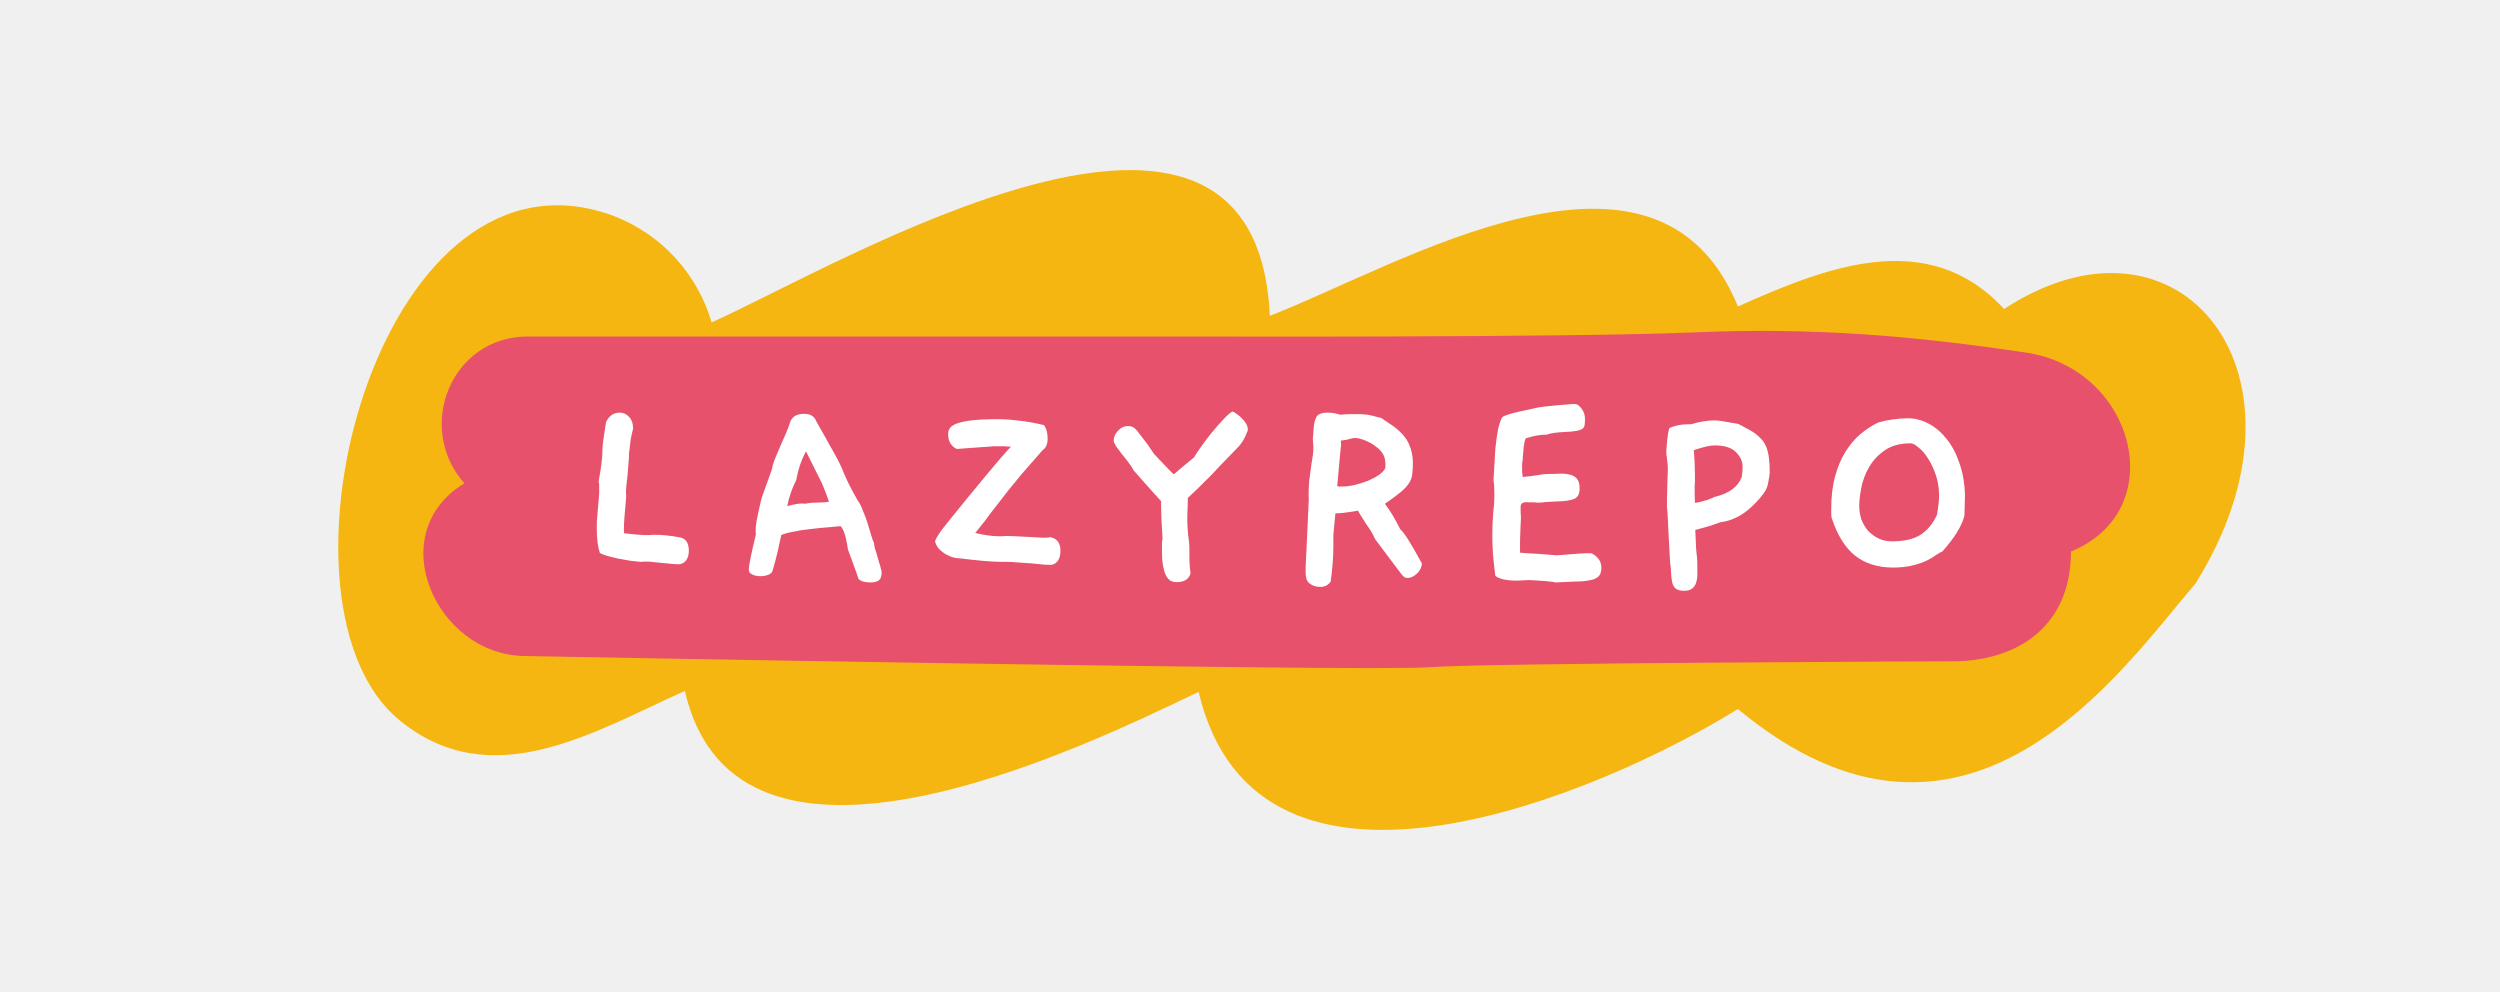
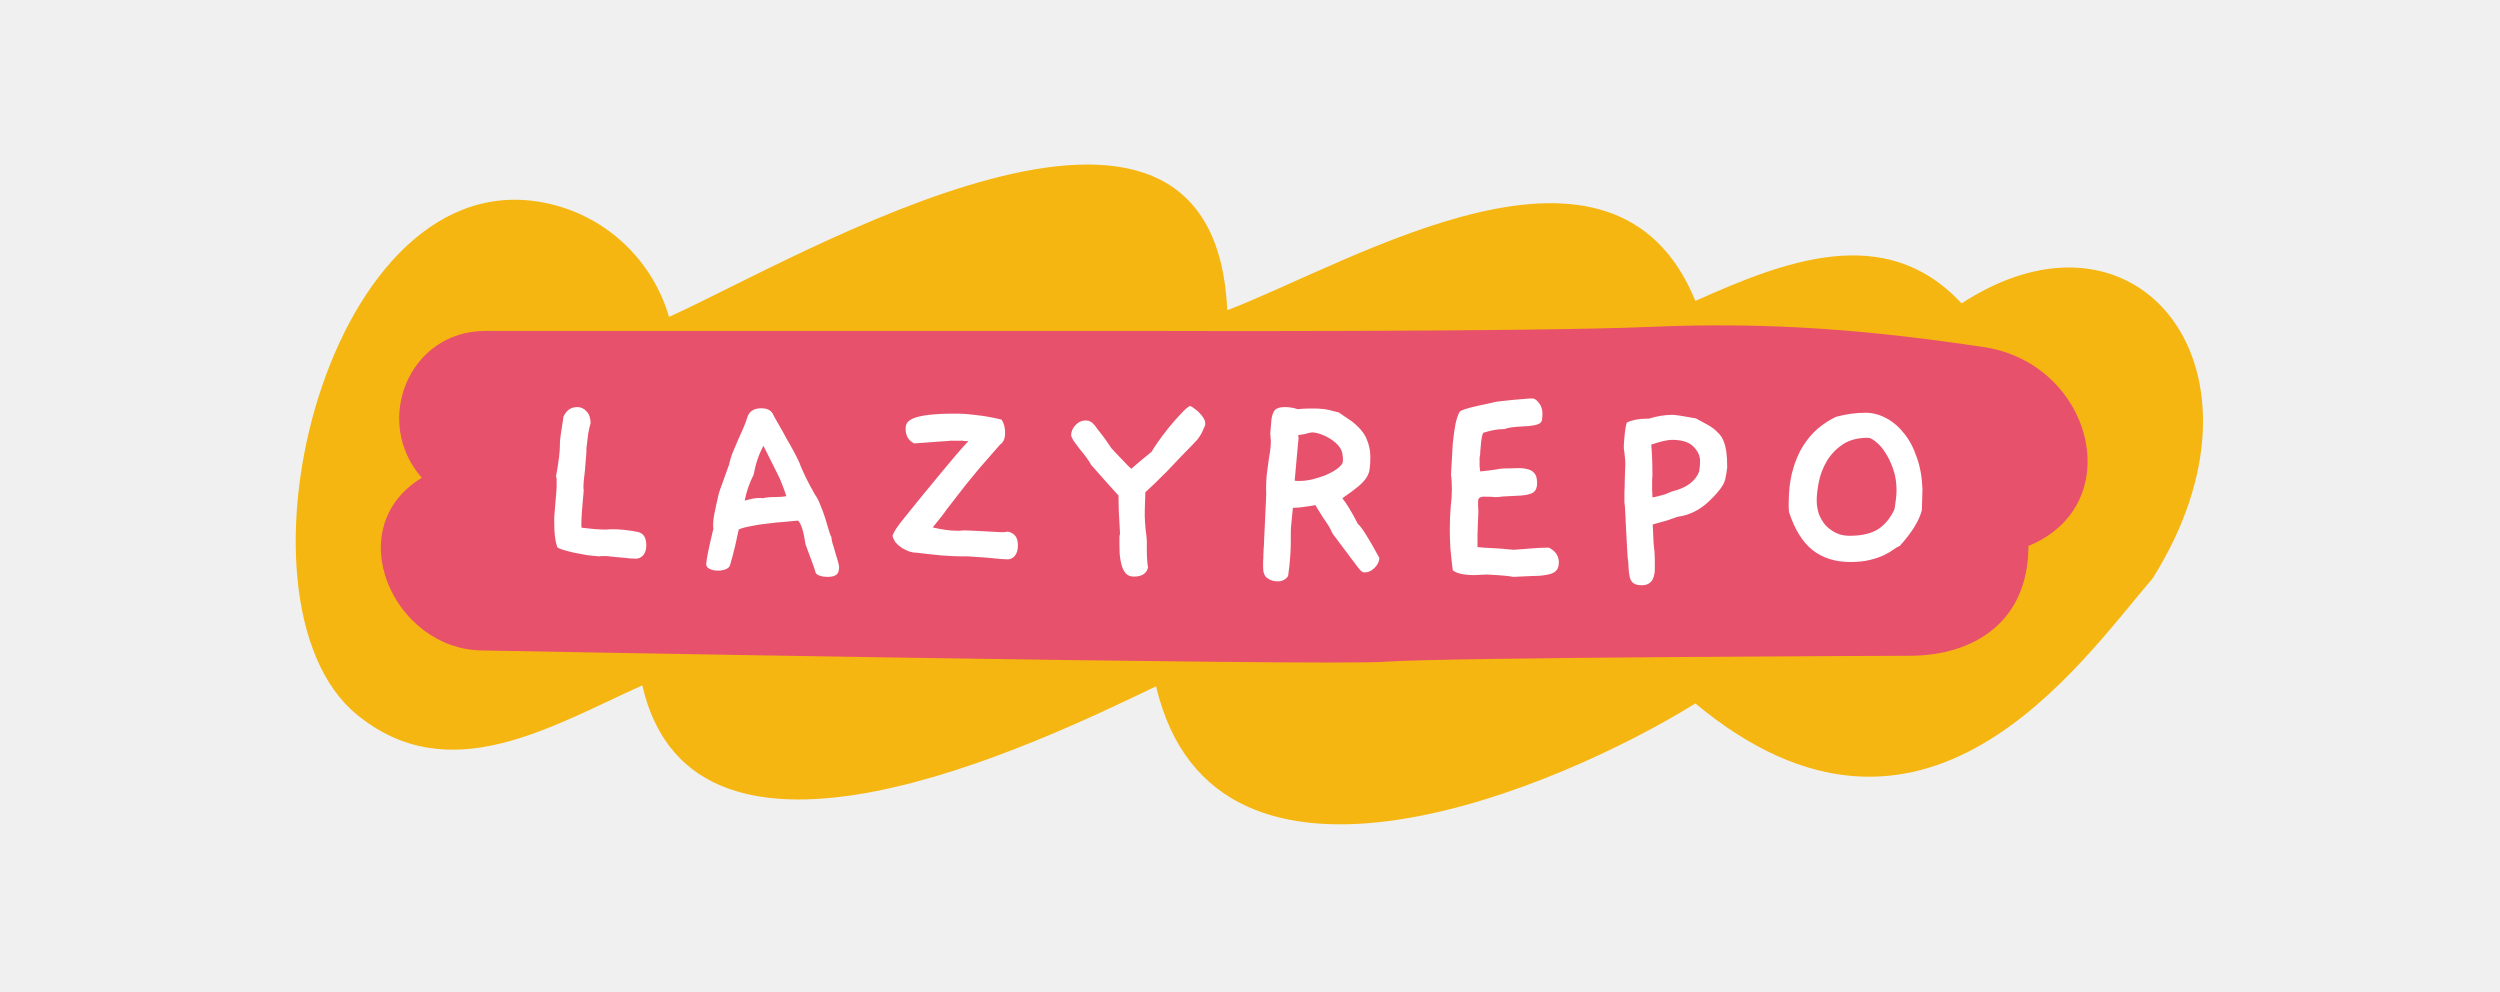
<svg xmlns="http://www.w3.org/2000/svg" width="822" height="326" viewBox="0 0 822 326" fill="none">
-   <path fill-rule="evenodd" clip-rule="evenodd" d="M225.172 227.18C195.253 240.596 161.542 261.68 131.241 236.718C85.994 199.442 121.832 51.871 194.741 68.86C214.237 73.403 228.735 88.074 233.968 106.013C275.838 87.238 412.999 4.633 417.508 103.842C459.726 87.58 544.723 35.245 571.424 100.769C600.109 87.982 633.822 74.356 658.941 101.595C717.177 63.573 764.661 123.602 721.83 191.915C697.41 220.42 646.469 295.468 571.424 233.119C527.299 260.52 413.499 309.615 394.096 227.483C355.39 246.072 242.201 301.169 225.172 227.18Z" fill="#F6B611" />
-   <path d="M469.403 219.404C449.198 220.868 172.364 215.698 172.364 215.698C143.315 215.276 125.451 175.429 152.681 158.924C136.454 140.546 148.274 110.642 173.539 110.642L394.092 110.642C394.092 110.642 516.535 111.028 556.898 109.29C597.262 107.552 630.533 110.6 666.256 115.95C701.979 121.299 714.091 167.746 680.933 181.333C680.933 206.435 662.8 217.443 641.875 217.443C641.875 217.443 489.608 217.939 469.403 219.404Z" fill="#E7516C" />
-   <path d="M223.647 176.715C225.541 177.107 226.488 178.576 226.488 181.123C226.488 182.495 226.162 183.572 225.509 184.356C224.855 185.139 224.007 185.531 222.962 185.531C222.635 185.531 222.015 185.499 221.101 185.433C220.186 185.303 219.207 185.205 218.162 185.139C217.117 185.009 216.105 184.911 215.125 184.846C214.146 184.715 213.46 184.65 213.068 184.65C212.677 184.65 212.317 184.65 211.991 184.65C211.664 184.65 211.338 184.682 211.011 184.748C209.901 184.682 208.595 184.552 207.093 184.356C205.657 184.095 204.22 183.833 202.783 183.572C201.412 183.246 200.171 182.919 199.061 182.593C198.016 182.266 197.396 181.972 197.2 181.711C196.547 179.752 196.22 177.14 196.22 173.875C196.22 173.352 196.22 172.83 196.22 172.307C196.22 171.72 196.253 171.132 196.318 170.544L196.906 163.59C196.971 163.067 197.004 162.577 197.004 162.12C197.004 161.598 197.004 161.141 197.004 160.749C197.004 160.226 197.004 159.802 197.004 159.475C197.004 159.084 196.939 158.724 196.808 158.398C197.265 155.916 197.592 153.859 197.788 152.227C197.983 150.529 198.081 149.223 198.081 148.309V147.525C198.081 146.611 198.473 143.705 199.257 138.807C200.236 136.718 201.738 135.673 203.763 135.673C205.004 135.673 206.048 136.162 206.897 137.142C207.746 138.056 208.171 139.33 208.171 140.962C207.909 141.876 207.648 143.019 207.387 144.391C207.191 145.762 206.995 147.394 206.799 149.288V150.072C206.799 150.66 206.734 151.574 206.603 152.815C206.538 153.99 206.44 155.231 206.31 156.537C206.179 157.778 206.048 158.92 205.918 159.965C205.852 160.945 205.82 161.5 205.82 161.63C205.82 162.349 205.852 162.806 205.918 163.002C205.657 165.745 205.461 168.03 205.33 169.859C205.199 171.687 205.134 173.091 205.134 174.071C205.134 174.724 205.167 175.148 205.232 175.344C208.628 175.736 210.881 175.932 211.991 175.932C212.513 175.932 213.036 175.932 213.558 175.932C214.146 175.866 214.734 175.834 215.321 175.834C217.803 175.834 220.578 176.128 223.647 176.715ZM289.694 189.645C289.433 190.886 288.225 191.506 286.07 191.506C284.307 191.506 283.033 191.115 282.25 190.331C281.923 189.221 281.466 187.882 280.878 186.315C280.291 184.682 279.605 182.821 278.821 180.731C278.43 178.185 278.038 176.389 277.646 175.344C277.319 174.299 276.895 173.516 276.373 172.993C275.393 173.058 273.989 173.189 272.161 173.385C270.332 173.516 268.406 173.711 266.381 173.973C264.357 174.169 262.463 174.462 260.7 174.854C258.937 175.181 257.663 175.54 256.88 175.932C256.553 177.564 256.161 179.36 255.704 181.319C255.247 183.278 254.692 185.368 254.039 187.588C253.843 188.241 253.386 188.698 252.668 188.96C251.949 189.286 251.068 189.449 250.023 189.449C248.978 189.449 248.064 189.253 247.28 188.862C246.562 188.535 246.203 188.013 246.203 187.294C246.203 185.988 246.986 182.103 248.554 175.638C248.488 175.377 248.456 174.985 248.456 174.462C248.456 173.613 248.554 172.569 248.75 171.328C249.011 170.022 249.272 168.781 249.533 167.606C249.794 166.43 250.023 165.418 250.219 164.569C250.48 163.72 250.611 163.263 250.611 163.198L253.745 154.48C253.876 153.631 254.202 152.488 254.725 151.051C255.313 149.615 255.933 148.145 256.586 146.644C257.239 145.142 257.859 143.738 258.447 142.431C259.035 141.06 259.427 140.015 259.622 139.297C260.21 137.142 261.777 136.064 264.324 136.064C266.414 136.064 267.753 136.848 268.34 138.415C268.34 138.415 268.536 138.775 268.928 139.493C269.32 140.211 269.842 141.125 270.495 142.236C271.148 143.346 271.834 144.586 272.552 145.958C273.336 147.264 274.054 148.537 274.707 149.778C275.36 150.953 275.915 152.031 276.373 153.011C276.83 153.925 277.091 154.545 277.156 154.872C277.679 156.112 278.332 157.549 279.115 159.182C279.899 160.749 280.846 162.512 281.956 164.471C282.609 165.32 283.197 166.463 283.719 167.9C284.307 169.271 284.829 170.675 285.286 172.112C285.743 173.548 286.135 174.854 286.462 176.03C286.788 177.205 287.082 177.989 287.343 178.381C287.343 178.838 287.474 179.556 287.735 180.536C288.062 181.45 288.356 182.429 288.617 183.474C288.943 184.519 289.237 185.499 289.498 186.413C289.76 187.327 289.89 187.98 289.89 188.372C289.89 188.698 289.825 189.123 289.694 189.645ZM272.552 164.961C272.03 163.394 271.54 162.055 271.083 160.945C270.691 159.835 270.201 158.724 269.614 157.614C269.091 156.504 268.471 155.263 267.753 153.892C267.034 152.455 266.12 150.627 265.01 148.407C263.508 151.149 262.43 154.317 261.777 157.908C260.406 160.586 259.427 163.426 258.839 166.43C260.863 165.842 262.496 165.549 263.737 165.549C264.194 165.549 264.52 165.581 264.716 165.647C265.826 165.385 267.165 165.255 268.732 165.255C270.299 165.255 271.573 165.157 272.552 164.961ZM346.129 185.629C345.998 185.694 345.639 185.727 345.051 185.727C344.921 185.727 344.268 185.694 343.092 185.629C341.917 185.499 340.578 185.368 339.076 185.237C337.639 185.107 336.203 185.009 334.766 184.943C333.329 184.813 332.252 184.748 331.534 184.748H329.672C328.366 184.748 326.342 184.65 323.599 184.454C320.857 184.192 318.147 183.899 315.469 183.572C314.686 183.572 313.869 183.442 313.02 183.18C312.171 182.854 311.355 182.462 310.571 182.005C309.788 181.482 309.102 180.895 308.514 180.242C307.992 179.523 307.633 178.772 307.437 177.989C307.829 176.748 309.07 174.854 311.159 172.307L317.33 164.667C317.722 164.21 318.506 163.263 319.681 161.826C320.922 160.324 322.293 158.659 323.795 156.831C325.297 155.002 326.832 153.174 328.399 151.345C329.966 149.517 331.305 148.015 332.415 146.839H331.24C330.521 146.709 329.934 146.676 329.477 146.741C329.019 146.741 328.53 146.741 328.007 146.741C327.224 146.676 326.375 146.709 325.46 146.839C324.612 146.905 323.632 146.97 322.522 147.035L314.588 147.623C312.694 146.709 311.747 145.076 311.747 142.725C311.747 142.072 311.91 141.452 312.237 140.864C312.629 140.277 313.379 139.754 314.49 139.297C315.665 138.84 317.33 138.481 319.485 138.219C321.64 137.958 324.546 137.828 328.203 137.828C330.293 137.828 332.578 137.991 335.06 138.317C337.607 138.579 340.349 139.068 343.288 139.787C344.072 140.897 344.464 142.366 344.464 144.195C344.464 146.023 343.908 147.297 342.798 148.015C341.623 149.386 340.513 150.66 339.468 151.835C338.488 152.945 337.346 154.251 336.039 155.753C334.799 157.255 333.297 159.084 331.534 161.239C329.836 163.394 327.681 166.169 325.069 169.565C324.742 170.152 323.273 172.046 320.661 175.246C323.73 175.964 326.342 176.324 328.497 176.324C329.019 176.324 329.444 176.324 329.77 176.324C330.162 176.258 330.619 176.226 331.142 176.226C331.73 176.226 332.644 176.258 333.885 176.324C335.125 176.389 336.399 176.454 337.705 176.519C339.076 176.585 340.284 176.65 341.329 176.715C342.439 176.781 343.092 176.813 343.288 176.813C344.268 176.813 344.953 176.748 345.345 176.617C347.565 177.075 348.676 178.544 348.676 181.025C348.676 183.507 347.827 185.041 346.129 185.629ZM410.263 141.55C409.741 142.856 409.284 143.868 408.892 144.586C408.5 145.24 408.043 145.893 407.521 146.546C406.998 147.133 406.28 147.884 405.366 148.798C404.517 149.647 403.309 150.888 401.741 152.521C400.435 153.892 399.358 155.035 398.509 155.949C397.725 156.798 396.942 157.582 396.158 158.3C395.44 159.018 394.656 159.802 393.807 160.651C392.958 161.435 391.881 162.447 390.575 163.687C390.575 164.602 390.542 165.712 390.477 167.018C390.411 168.324 390.379 169.826 390.379 171.524C390.379 172.112 390.411 172.83 390.477 173.679C390.542 174.462 390.607 175.246 390.672 176.03C390.803 176.813 390.901 177.564 390.966 178.283C391.032 178.936 391.064 179.458 391.064 179.85V182.593C391.064 185.009 391.195 186.968 391.456 188.47C390.934 190.429 389.399 191.408 386.852 191.408C385.742 191.408 384.861 191.082 384.208 190.429C383.62 189.776 383.163 188.927 382.836 187.882C382.51 186.772 382.281 185.531 382.15 184.16C382.085 182.723 382.053 181.221 382.053 179.654C382.053 179.132 382.053 178.674 382.053 178.283C382.118 177.891 382.183 177.532 382.248 177.205C382.118 174.397 381.987 172.046 381.857 170.152C381.791 168.259 381.759 166.822 381.759 165.842V164.765C380.779 163.72 379.538 162.349 378.036 160.651C376.534 158.953 374.771 156.961 372.747 154.676C372.42 154.023 371.898 153.206 371.18 152.227C370.461 151.247 369.71 150.3 368.927 149.386C368.208 148.407 367.555 147.525 366.968 146.741C366.445 145.893 366.184 145.272 366.184 144.88C366.184 143.77 366.641 142.693 367.555 141.648C368.535 140.603 369.678 140.081 370.984 140.081C371.571 140.081 372.029 140.179 372.355 140.374C372.747 140.505 373.106 140.766 373.433 141.158C373.824 141.485 374.216 141.974 374.608 142.627C375.065 143.215 375.653 143.966 376.371 144.88C377.09 145.795 377.677 146.611 378.134 147.329C378.657 148.048 379.081 148.668 379.408 149.19C379.604 149.386 379.996 149.811 380.583 150.464C381.236 151.117 381.922 151.835 382.64 152.619C383.359 153.337 384.012 154.023 384.599 154.676C385.252 155.329 385.709 155.753 385.971 155.949C386.689 155.296 387.603 154.512 388.713 153.598C389.824 152.684 391.13 151.607 392.632 150.366C392.893 149.843 393.546 148.831 394.591 147.329C395.635 145.827 396.811 144.26 398.117 142.627C399.488 140.93 400.827 139.395 402.133 138.024C403.439 136.587 404.484 135.673 405.268 135.281C405.725 135.477 406.247 135.803 406.835 136.26C407.423 136.652 407.978 137.142 408.5 137.73C409.023 138.252 409.447 138.807 409.773 139.395C410.1 139.983 410.263 140.538 410.263 141.06V141.55ZM467.494 185.237C467.494 186.413 466.971 187.523 465.926 188.568C464.881 189.547 463.837 190.037 462.792 190.037C462.269 190.037 461.845 189.874 461.518 189.547C461.453 189.547 461.159 189.221 460.637 188.568C460.114 187.915 459.494 187.098 458.776 186.119C458.057 185.139 457.274 184.095 456.425 182.984C455.576 181.874 454.792 180.829 454.074 179.85C453.356 178.87 452.768 178.087 452.311 177.499C451.919 176.846 451.756 176.552 451.821 176.617C451.69 176.226 451.364 175.605 450.841 174.756C450.319 173.907 449.731 173.026 449.078 172.112C448.491 171.132 447.935 170.25 447.413 169.467C446.891 168.618 446.597 168.095 446.531 167.9C446.401 167.9 446.042 167.965 445.454 168.095C444.866 168.161 444.213 168.259 443.495 168.389C442.777 168.455 442.026 168.553 441.242 168.683C440.524 168.748 439.969 168.781 439.577 168.781H439.087C438.891 170.805 438.728 172.471 438.597 173.777C438.467 175.083 438.401 176.062 438.401 176.715V179.752C438.401 183.278 438.107 187.098 437.52 191.213C436.736 192.388 435.593 192.976 434.091 192.976C432.785 192.976 431.642 192.617 430.663 191.898C429.749 191.245 429.292 190.07 429.292 188.372C429.292 187.849 429.292 187.229 429.292 186.511C429.357 185.727 429.39 184.943 429.39 184.16C429.455 183.376 429.487 182.691 429.487 182.103C429.553 181.45 429.585 181.025 429.585 180.829V180.34L430.271 165.549C430.336 164.7 430.336 163.655 430.271 162.414C430.271 161.173 430.336 159.737 430.467 158.104L431.251 152.227C431.642 150.203 431.838 148.472 431.838 147.035C431.838 146.578 431.806 146.154 431.74 145.762C431.74 145.305 431.708 144.848 431.642 144.391C431.642 144.391 431.74 143.248 431.936 140.962C432.002 139.395 432.295 138.122 432.818 137.142C433.34 136.162 434.581 135.673 436.54 135.673C437.911 135.673 439.283 135.901 440.654 136.358C441.96 136.228 443.103 136.162 444.083 136.162C445.127 136.162 446.009 136.162 446.727 136.162C447.38 136.162 447.968 136.195 448.491 136.26C449.013 136.26 449.535 136.326 450.058 136.456C450.58 136.522 451.168 136.652 451.821 136.848C452.474 136.979 453.258 137.175 454.172 137.436L458.482 140.374C460.898 142.268 462.498 144.162 463.282 146.056C464.13 147.95 464.555 149.941 464.555 152.031C464.555 153.468 464.49 154.708 464.359 155.753C464.294 156.733 463.967 157.712 463.379 158.692C462.792 159.671 461.878 160.684 460.637 161.728C459.396 162.773 457.633 164.079 455.347 165.647C456.849 167.54 458.547 170.348 460.441 174.071C461.616 174.985 463.967 178.707 467.494 185.237ZM455.445 153.99C455.511 153.729 455.543 153.37 455.543 152.913C455.543 152.26 455.478 151.607 455.347 150.953C455.217 150.235 454.923 149.549 454.466 148.896C454.009 148.178 453.323 147.492 452.409 146.839C451.56 146.121 450.352 145.435 448.784 144.782C447.413 144.26 446.27 143.999 445.356 143.999C445.095 144.064 444.736 144.129 444.278 144.195C443.887 144.325 443.397 144.456 442.809 144.586C442.221 144.652 441.568 144.75 440.85 144.88C440.915 145.272 440.948 145.664 440.948 146.056C440.948 146.382 440.883 147.035 440.752 148.015C440.687 148.994 440.556 150.398 440.36 152.227C440.164 154.055 439.936 156.602 439.675 159.867C439.936 159.933 440.197 159.965 440.458 159.965C440.72 159.965 440.981 159.965 441.242 159.965C442.483 159.965 443.854 159.802 445.356 159.475C446.923 159.084 448.393 158.627 449.764 158.104C451.135 157.516 452.343 156.863 453.388 156.145C454.433 155.427 455.119 154.708 455.445 153.99ZM523.297 181.907C525.452 183.017 526.53 184.617 526.53 186.707C526.53 188.078 526.171 189.058 525.452 189.645C524.799 190.233 523.82 190.625 522.514 190.821C521.273 191.082 519.706 191.213 517.812 191.213C515.918 191.278 513.796 191.376 511.445 191.506C510.661 191.245 507.788 190.984 502.825 190.723C502.107 190.788 501.421 190.821 500.768 190.821C500.115 190.886 499.495 190.919 498.907 190.919C495.381 190.919 492.964 190.396 491.658 189.351C491.332 186.739 491.071 184.323 490.875 182.103C490.744 179.883 490.679 177.858 490.679 176.03C490.679 173.156 490.777 170.675 490.973 168.585C491.234 166.43 491.364 164.504 491.364 162.806C491.364 160.716 491.266 159.084 491.071 157.908L491.658 147.623C491.92 145.142 492.213 143.019 492.54 141.256C492.932 139.493 493.389 138.154 493.911 137.24C494.303 136.718 496.262 136.064 499.788 135.281L506.058 133.91C506.449 133.844 507.266 133.746 508.506 133.616C509.747 133.485 511.021 133.354 512.327 133.224C513.698 133.093 514.906 132.995 515.951 132.93C516.996 132.865 517.485 132.832 517.42 132.832H517.812C518.53 132.832 519.249 133.322 519.967 134.301C520.751 135.281 521.142 136.424 521.142 137.73C521.142 138.383 521.11 138.97 521.044 139.493C521.044 140.015 520.849 140.472 520.457 140.864C520.065 141.191 519.412 141.452 518.498 141.648C517.583 141.844 516.245 141.974 514.482 142.04C511.608 142.17 509.649 142.464 508.604 142.921H508.115C506.417 142.921 504.294 143.313 501.748 144.097C501.486 144.423 501.29 145.011 501.16 145.86C501.029 146.644 500.931 147.492 500.866 148.407C500.801 149.256 500.735 150.007 500.67 150.66C500.67 151.247 500.67 151.443 500.67 151.247C500.605 151.574 500.539 151.9 500.474 152.227C500.474 152.553 500.474 152.978 500.474 153.5C500.474 153.957 500.474 154.48 500.474 155.068C500.539 155.59 500.605 156.178 500.67 156.831C502.694 156.635 504.327 156.439 505.568 156.243C506.874 155.982 507.886 155.851 508.604 155.851C509.976 155.851 511.314 155.819 512.62 155.753C513.926 155.688 515.069 155.786 516.049 156.047C517.094 156.243 517.91 156.7 518.498 157.418C519.085 158.071 519.379 159.149 519.379 160.651C519.379 162.349 518.824 163.459 517.714 163.981C516.669 164.504 514.808 164.798 512.131 164.863C508.996 164.994 507.102 165.124 506.449 165.255C506.058 165.255 505.633 165.255 505.176 165.255C504.784 165.189 504.327 165.157 503.805 165.157C503.478 165.157 503.086 165.157 502.629 165.157C502.237 165.091 501.846 165.091 501.454 165.157C501.062 165.157 500.703 165.287 500.376 165.549C500.115 165.745 499.984 166.136 499.984 166.724C499.984 167.116 499.984 167.638 499.984 168.291C500.05 168.879 500.082 169.434 500.082 169.957C500.082 170.74 500.05 171.524 499.984 172.307C499.984 173.091 499.952 173.94 499.886 174.854C499.886 175.703 499.854 176.683 499.788 177.793C499.788 178.903 499.788 180.209 499.788 181.711C500.18 181.776 500.931 181.842 502.041 181.907C503.217 181.972 504.425 182.038 505.666 182.103C506.972 182.168 508.213 182.266 509.388 182.397C510.563 182.462 511.347 182.527 511.739 182.593C511.804 182.593 512.261 182.56 513.11 182.495C513.959 182.429 515.2 182.331 516.832 182.201C519.053 182.005 520.816 181.907 522.122 181.907H523.297ZM581.89 155.459C581.759 156.635 581.596 157.68 581.4 158.594C581.27 159.508 580.976 160.39 580.519 161.239C580.061 162.022 579.441 162.871 578.657 163.785C577.939 164.634 576.992 165.614 575.817 166.724C572.748 169.597 569.352 171.263 565.63 171.72C564.781 172.046 563.67 172.438 562.299 172.895C560.928 173.287 559.295 173.744 557.401 174.267L557.695 180.634C557.826 181.548 557.924 182.462 557.989 183.376C558.054 184.29 558.087 185.303 558.087 186.413C558.087 187.196 558.087 188.045 558.087 188.96C558.087 189.874 557.956 190.723 557.695 191.506C557.499 192.29 557.075 192.943 556.422 193.465C555.834 193.988 554.953 194.249 553.777 194.249C552.536 194.249 551.622 194.021 551.034 193.563C550.447 193.106 550.055 192.453 549.859 191.604C549.663 190.821 549.532 189.874 549.467 188.764C549.467 187.654 549.369 186.478 549.173 185.237V185.335C549.108 184.486 549.043 183.474 548.977 182.299C548.912 181.254 548.847 179.98 548.781 178.479C548.716 176.911 548.618 175.083 548.488 172.993V172.405C548.488 172.014 548.455 171.491 548.39 170.838C548.39 170.185 548.357 169.499 548.292 168.781C548.226 168.063 548.161 167.442 548.096 166.92C548.096 166.332 548.096 165.94 548.096 165.745C548.096 165.353 548.096 164.667 548.096 163.687C548.161 162.643 548.194 161.532 548.194 160.357C548.259 159.182 548.292 158.071 548.292 157.027C548.357 155.916 548.39 155.068 548.39 154.48C548.39 153.435 548.324 152.488 548.194 151.639C548.128 150.79 548.031 150.007 547.9 149.288C547.9 149.158 547.9 148.733 547.9 148.015C547.965 147.297 548.031 146.513 548.096 145.664C548.161 144.75 548.259 143.868 548.39 143.019C548.52 142.105 548.684 141.354 548.879 140.766C550.643 139.917 552.765 139.493 555.246 139.493H556.03C558.838 138.644 561.45 138.219 563.866 138.219C564.781 138.219 567.36 138.611 571.605 139.395L575.915 141.746C577.09 142.464 578.037 143.215 578.755 143.999C579.539 144.717 580.159 145.599 580.616 146.644C581.074 147.688 581.4 148.929 581.596 150.366C581.792 151.737 581.89 153.435 581.89 155.459ZM572.682 156.831C572.878 155.59 572.976 154.48 572.976 153.5C572.976 151.737 572.258 150.137 570.821 148.701C569.384 147.199 567.034 146.448 563.768 146.448C562.266 146.448 559.981 146.97 556.912 148.015C557.042 149.256 557.14 150.758 557.206 152.521C557.271 154.219 557.303 156.21 557.303 158.496C557.238 158.627 557.206 159.28 557.206 160.455C557.206 161.043 557.206 161.761 557.206 162.61C557.206 163.394 557.238 164.308 557.303 165.353C557.891 165.287 558.544 165.157 559.263 164.961C560.046 164.765 560.765 164.569 561.418 164.373C562.071 164.112 562.626 163.883 563.083 163.687C563.54 163.492 563.768 163.394 563.768 163.394C568.47 162.283 571.441 160.096 572.682 156.831ZM645.895 169.565C645.046 172.96 642.63 176.879 638.646 181.319C638.124 181.515 637.438 181.907 636.589 182.495C635.806 183.082 634.761 183.703 633.455 184.356C632.214 184.943 630.68 185.466 628.851 185.923C627.023 186.38 624.868 186.609 622.386 186.609C617.423 186.609 613.276 185.303 609.946 182.691C606.616 180.013 604.036 175.834 602.208 170.152C602.142 169.695 602.11 169.238 602.11 168.781C602.11 168.324 602.11 167.834 602.11 167.312C602.11 163.263 602.534 159.704 603.383 156.635C604.232 153.5 605.375 150.79 606.811 148.505C608.248 146.219 609.881 144.293 611.709 142.725C613.603 141.158 615.562 139.885 617.586 138.905C620.917 137.991 624.182 137.534 627.382 137.534C629.667 137.534 631.92 138.122 634.141 139.297C636.361 140.472 638.32 142.138 640.018 144.293C641.781 146.448 643.185 149.092 644.23 152.227C645.34 155.296 645.96 158.79 646.091 162.708L645.895 169.565ZM636.883 169.271C637.34 166.593 637.569 164.504 637.569 163.002C637.569 160.52 637.21 158.235 636.491 156.145C635.773 154.055 634.924 152.26 633.945 150.758C632.965 149.19 631.92 147.982 630.81 147.133C629.765 146.219 628.884 145.762 628.165 145.762C624.704 145.762 621.864 146.546 619.643 148.113C617.488 149.615 615.791 151.443 614.55 153.598C613.309 155.753 612.46 158.006 612.003 160.357C611.546 162.708 611.317 164.7 611.317 166.332C611.317 167.834 611.546 169.304 612.003 170.74C612.525 172.112 613.244 173.352 614.158 174.462C615.138 175.507 616.28 176.356 617.586 177.009C618.892 177.662 620.394 177.989 622.092 177.989C626.076 177.989 629.21 177.27 631.496 175.834C633.781 174.332 635.577 172.144 636.883 169.271Z" fill="white" />
+   <path fill-rule="evenodd" clip-rule="evenodd" d="M211.186 225.354C181.266 238.77 147.556 259.854 117.255 234.892C72.007 197.616 107.846 50.045 180.755 67.034C200.25 71.577 214.749 86.248 219.982 104.187C261.852 85.412 399.013 2.807 403.522 102.016C445.739 85.754 530.737 33.418 557.438 98.942C586.123 86.156 619.836 72.53 644.955 99.768C703.19 61.746 750.675 121.776 707.844 190.088C683.424 218.594 632.483 293.642 557.438 231.293C513.312 258.694 399.512 307.789 380.11 225.656C341.404 244.246 228.215 299.342 211.186 225.354Z" fill="#F6B611" />
+   <path d="M455.417 217.577C435.212 219.041 158.377 213.872 158.377 213.872C129.329 213.45 111.465 173.603 138.695 157.098C122.467 138.72 134.288 108.816 159.553 108.816L380.105 108.816C380.105 108.816 502.548 109.202 542.912 107.464C583.276 105.726 616.547 108.774 652.27 114.123C687.993 119.473 700.105 165.92 666.946 179.507C666.946 204.609 648.814 215.617 627.888 215.617C627.888 215.617 475.621 216.113 455.417 217.577Z" fill="#E7516C" />
+   <path d="M209.661 174.89C211.555 175.282 212.502 176.751 212.502 179.298C212.502 180.669 212.175 181.747 211.522 182.531C210.869 183.314 210.02 183.706 208.975 183.706C208.649 183.706 208.028 183.673 207.114 183.608C206.2 183.477 205.22 183.379 204.176 183.314C203.131 183.184 202.119 183.086 201.139 183.02C200.16 182.89 199.474 182.824 199.082 182.824C198.69 182.824 198.331 182.824 198.005 182.824C197.678 182.824 197.352 182.857 197.025 182.922C195.915 182.857 194.609 182.726 193.107 182.531C191.67 182.269 190.234 182.008 188.797 181.747C187.426 181.42 186.185 181.094 185.075 180.767C184.03 180.441 183.409 180.147 183.214 179.886C182.56 177.927 182.234 175.315 182.234 172.049C182.234 171.527 182.234 171.005 182.234 170.482C182.234 169.895 182.267 169.307 182.332 168.719L182.92 161.764C182.985 161.242 183.018 160.752 183.018 160.295C183.018 159.773 183.018 159.315 183.018 158.924C183.018 158.401 183.018 157.977 183.018 157.65C183.018 157.258 182.952 156.899 182.822 156.573C183.279 154.091 183.605 152.034 183.801 150.402C183.997 148.704 184.095 147.398 184.095 146.484V145.7C184.095 144.786 184.487 141.88 185.271 136.982C186.25 134.892 187.752 133.847 189.776 133.847C191.017 133.847 192.062 134.337 192.911 135.317C193.76 136.231 194.184 137.504 194.184 139.137C193.923 140.051 193.662 141.194 193.401 142.565C193.205 143.937 193.009 145.569 192.813 147.463V148.247C192.813 148.834 192.748 149.749 192.617 150.989C192.552 152.165 192.454 153.406 192.323 154.712C192.193 155.952 192.062 157.095 191.931 158.14C191.866 159.12 191.833 159.675 191.833 159.805C191.833 160.524 191.866 160.981 191.931 161.177C191.67 163.919 191.474 166.205 191.344 168.033C191.213 169.862 191.148 171.266 191.148 172.245C191.148 172.898 191.18 173.323 191.246 173.519C194.641 173.911 196.894 174.107 198.005 174.107C198.527 174.107 199.049 174.107 199.572 174.107C200.16 174.041 200.747 174.009 201.335 174.009C203.816 174.009 206.592 174.302 209.661 174.89ZM275.708 187.82C275.447 189.061 274.239 189.681 272.084 189.681C270.321 189.681 269.047 189.289 268.263 188.506C267.937 187.396 267.48 186.057 266.892 184.49C266.304 182.857 265.619 180.996 264.835 178.906C264.443 176.359 264.051 174.564 263.66 173.519C263.333 172.474 262.909 171.69 262.386 171.168C261.407 171.233 260.003 171.364 258.174 171.56C256.346 171.69 254.419 171.886 252.395 172.147C250.371 172.343 248.477 172.637 246.714 173.029C244.95 173.356 243.677 173.715 242.893 174.107C242.567 175.739 242.175 177.535 241.718 179.494C241.261 181.453 240.706 183.543 240.053 185.763C239.857 186.416 239.4 186.873 238.681 187.134C237.963 187.461 237.082 187.624 236.037 187.624C234.992 187.624 234.078 187.428 233.294 187.036C232.576 186.71 232.216 186.187 232.216 185.469C232.216 184.163 233 180.278 234.567 173.813C234.502 173.551 234.469 173.16 234.469 172.637C234.469 171.788 234.567 170.743 234.763 169.503C235.024 168.197 235.286 166.956 235.547 165.78C235.808 164.605 236.037 163.593 236.233 162.744C236.494 161.895 236.624 161.438 236.624 161.373L239.759 152.655C239.89 151.806 240.216 150.663 240.738 149.226C241.326 147.79 241.947 146.32 242.6 144.818C243.253 143.316 243.873 141.912 244.461 140.606C245.048 139.235 245.44 138.19 245.636 137.472C246.224 135.317 247.791 134.239 250.338 134.239C252.428 134.239 253.766 135.023 254.354 136.59C254.354 136.59 254.55 136.949 254.942 137.668C255.334 138.386 255.856 139.3 256.509 140.41C257.162 141.521 257.848 142.761 258.566 144.133C259.35 145.439 260.068 146.712 260.721 147.953C261.374 149.128 261.929 150.206 262.386 151.185C262.843 152.1 263.105 152.72 263.17 153.046C263.692 154.287 264.345 155.724 265.129 157.356C265.913 158.924 266.859 160.687 267.97 162.646C268.623 163.495 269.21 164.638 269.733 166.074C270.321 167.446 270.843 168.85 271.3 170.286C271.757 171.723 272.149 173.029 272.475 174.204C272.802 175.38 273.096 176.164 273.357 176.555C273.357 177.012 273.488 177.731 273.749 178.71C274.075 179.625 274.369 180.604 274.63 181.649C274.957 182.694 275.251 183.673 275.512 184.588C275.773 185.502 275.904 186.155 275.904 186.547C275.904 186.873 275.839 187.298 275.708 187.82ZM258.566 163.136C258.044 161.568 257.554 160.23 257.097 159.12C256.705 158.009 256.215 156.899 255.627 155.789C255.105 154.679 254.485 153.438 253.766 152.067C253.048 150.63 252.134 148.802 251.024 146.581C249.522 149.324 248.444 152.491 247.791 156.083C246.42 158.76 245.44 161.601 244.853 164.605C246.877 164.017 248.509 163.723 249.75 163.723C250.207 163.723 250.534 163.756 250.73 163.821C251.84 163.56 253.179 163.43 254.746 163.43C256.313 163.43 257.587 163.332 258.566 163.136ZM332.142 183.804C332.012 183.869 331.653 183.902 331.065 183.902C330.934 183.902 330.281 183.869 329.106 183.804C327.93 183.673 326.592 183.543 325.09 183.412C323.653 183.282 322.216 183.184 320.78 183.118C319.343 182.988 318.266 182.922 317.547 182.922H315.686C314.38 182.922 312.356 182.824 309.613 182.629C306.87 182.367 304.16 182.073 301.483 181.747C300.699 181.747 299.883 181.616 299.034 181.355C298.185 181.029 297.369 180.637 296.585 180.18C295.802 179.657 295.116 179.07 294.528 178.416C294.006 177.698 293.647 176.947 293.451 176.164C293.842 174.923 295.083 173.029 297.173 170.482L303.344 162.842C303.736 162.385 304.519 161.438 305.695 160.001C306.936 158.499 308.307 156.834 309.809 155.006C311.311 153.177 312.845 151.349 314.413 149.52C315.98 147.692 317.319 146.19 318.429 145.014H317.253C316.535 144.884 315.947 144.851 315.49 144.916C315.033 144.916 314.543 144.916 314.021 144.916C313.237 144.851 312.388 144.884 311.474 145.014C310.625 145.08 309.646 145.145 308.536 145.21L300.601 145.798C298.707 144.884 297.761 143.251 297.761 140.9C297.761 140.247 297.924 139.627 298.25 139.039C298.642 138.451 299.393 137.929 300.503 137.472C301.679 137.015 303.344 136.655 305.499 136.394C307.654 136.133 310.56 136.002 314.217 136.002C316.307 136.002 318.592 136.166 321.074 136.492C323.62 136.753 326.363 137.243 329.302 137.962C330.085 139.072 330.477 140.541 330.477 142.369C330.477 144.198 329.922 145.471 328.812 146.19C327.637 147.561 326.526 148.834 325.482 150.01C324.502 151.12 323.359 152.426 322.053 153.928C320.812 155.43 319.31 157.258 317.547 159.413C315.849 161.568 313.694 164.344 311.082 167.74C310.756 168.327 309.287 170.221 306.674 173.421C309.744 174.139 312.356 174.498 314.511 174.498C315.033 174.498 315.458 174.498 315.784 174.498C316.176 174.433 316.633 174.4 317.155 174.4C317.743 174.4 318.657 174.433 319.898 174.498C321.139 174.564 322.412 174.629 323.718 174.694C325.09 174.76 326.298 174.825 327.343 174.89C328.453 174.955 329.106 174.988 329.302 174.988C330.281 174.988 330.967 174.923 331.359 174.792C333.579 175.249 334.689 176.719 334.689 179.2C334.689 181.682 333.84 183.216 332.142 183.804ZM396.277 139.725C395.755 141.031 395.297 142.043 394.906 142.761C394.514 143.414 394.057 144.067 393.534 144.72C393.012 145.308 392.293 146.059 391.379 146.973C390.53 147.822 389.322 149.063 387.755 150.696C386.449 152.067 385.371 153.21 384.522 154.124C383.739 154.973 382.955 155.756 382.172 156.475C381.453 157.193 380.67 157.977 379.821 158.826C378.972 159.609 377.894 160.622 376.588 161.862C376.588 162.777 376.556 163.887 376.49 165.193C376.425 166.499 376.392 168.001 376.392 169.699C376.392 170.286 376.425 171.005 376.49 171.854C376.556 172.637 376.621 173.421 376.686 174.204C376.817 174.988 376.915 175.739 376.98 176.457C377.045 177.11 377.078 177.633 377.078 178.025V180.767C377.078 183.184 377.209 185.143 377.47 186.645C376.947 188.604 375.413 189.583 372.866 189.583C371.756 189.583 370.874 189.257 370.221 188.604C369.633 187.951 369.176 187.102 368.85 186.057C368.523 184.947 368.295 183.706 368.164 182.335C368.099 180.898 368.066 179.396 368.066 177.829C368.066 177.306 368.066 176.849 368.066 176.457C368.132 176.066 368.197 175.706 368.262 175.38C368.132 172.572 368.001 170.221 367.87 168.327C367.805 166.433 367.772 164.997 367.772 164.017V162.94C366.793 161.895 365.552 160.524 364.05 158.826C362.548 157.128 360.785 155.136 358.761 152.851C358.434 152.198 357.912 151.381 357.193 150.402C356.475 149.422 355.724 148.475 354.94 147.561C354.222 146.581 353.569 145.7 352.981 144.916C352.459 144.067 352.198 143.447 352.198 143.055C352.198 141.945 352.655 140.868 353.569 139.823C354.549 138.778 355.691 138.255 356.997 138.255C357.585 138.255 358.042 138.353 358.369 138.549C358.761 138.68 359.12 138.941 359.446 139.333C359.838 139.659 360.23 140.149 360.622 140.802C361.079 141.39 361.667 142.141 362.385 143.055C363.103 143.969 363.691 144.786 364.148 145.504C364.67 146.222 365.095 146.843 365.421 147.365C365.617 147.561 366.009 147.985 366.597 148.639C367.25 149.292 367.936 150.01 368.654 150.794C369.372 151.512 370.025 152.198 370.613 152.851C371.266 153.504 371.723 153.928 371.984 154.124C372.703 153.471 373.617 152.687 374.727 151.773C375.837 150.859 377.143 149.781 378.645 148.541C378.906 148.018 379.559 147.006 380.604 145.504C381.649 144.002 382.825 142.435 384.131 140.802C385.502 139.104 386.841 137.57 388.147 136.198C389.453 134.762 390.498 133.847 391.281 133.456C391.738 133.652 392.261 133.978 392.849 134.435C393.436 134.827 393.991 135.317 394.514 135.905C395.036 136.427 395.461 136.982 395.787 137.57C396.114 138.157 396.277 138.713 396.277 139.235V139.725ZM453.507 183.412C453.507 184.588 452.985 185.698 451.94 186.743C450.895 187.722 449.85 188.212 448.805 188.212C448.283 188.212 447.859 188.049 447.532 187.722C447.467 187.722 447.173 187.396 446.65 186.743C446.128 186.09 445.508 185.273 444.789 184.294C444.071 183.314 443.287 182.269 442.438 181.159C441.59 180.049 440.806 179.004 440.088 178.025C439.369 177.045 438.781 176.262 438.324 175.674C437.933 175.021 437.769 174.727 437.835 174.792C437.704 174.4 437.377 173.78 436.855 172.931C436.333 172.082 435.745 171.201 435.092 170.286C434.504 169.307 433.949 168.425 433.427 167.642C432.904 166.793 432.61 166.27 432.545 166.074C432.415 166.074 432.055 166.14 431.468 166.27C430.88 166.336 430.227 166.433 429.509 166.564C428.79 166.629 428.039 166.727 427.256 166.858C426.537 166.923 425.982 166.956 425.59 166.956H425.101C424.905 168.98 424.741 170.645 424.611 171.952C424.48 173.258 424.415 174.237 424.415 174.89V177.927C424.415 181.453 424.121 185.273 423.533 189.387C422.75 190.563 421.607 191.15 420.105 191.15C418.799 191.15 417.656 190.791 416.677 190.073C415.762 189.42 415.305 188.245 415.305 186.547C415.305 186.024 415.305 185.404 415.305 184.686C415.371 183.902 415.403 183.118 415.403 182.335C415.468 181.551 415.501 180.865 415.501 180.278C415.566 179.625 415.599 179.2 415.599 179.004V178.514L416.285 163.723C416.35 162.874 416.35 161.83 416.285 160.589C416.285 159.348 416.35 157.911 416.481 156.279L417.264 150.402C417.656 148.377 417.852 146.647 417.852 145.21C417.852 144.753 417.819 144.329 417.754 143.937C417.754 143.48 417.721 143.022 417.656 142.565C417.656 142.565 417.754 141.423 417.95 139.137C418.015 137.57 418.309 136.296 418.832 135.317C419.354 134.337 420.595 133.847 422.554 133.847C423.925 133.847 425.297 134.076 426.668 134.533C427.974 134.403 429.117 134.337 430.096 134.337C431.141 134.337 432.023 134.337 432.741 134.337C433.394 134.337 433.982 134.37 434.504 134.435C435.027 134.435 435.549 134.501 436.071 134.631C436.594 134.696 437.182 134.827 437.835 135.023C438.488 135.154 439.271 135.349 440.186 135.611L444.495 138.549C446.912 140.443 448.512 142.337 449.295 144.231C450.144 146.124 450.569 148.116 450.569 150.206C450.569 151.642 450.503 152.883 450.373 153.928C450.307 154.908 449.981 155.887 449.393 156.867C448.805 157.846 447.891 158.858 446.65 159.903C445.41 160.948 443.647 162.254 441.361 163.821C442.863 165.715 444.561 168.523 446.455 172.245C447.63 173.16 449.981 176.882 453.507 183.412ZM441.459 152.165C441.524 151.904 441.557 151.544 441.557 151.087C441.557 150.434 441.492 149.781 441.361 149.128C441.23 148.41 440.936 147.724 440.479 147.071C440.022 146.353 439.337 145.667 438.422 145.014C437.573 144.296 436.365 143.61 434.798 142.957C433.427 142.435 432.284 142.174 431.37 142.174C431.108 142.239 430.749 142.304 430.292 142.369C429.9 142.5 429.411 142.631 428.823 142.761C428.235 142.827 427.582 142.925 426.864 143.055C426.929 143.447 426.962 143.839 426.962 144.231C426.962 144.557 426.896 145.21 426.766 146.19C426.701 147.169 426.57 148.573 426.374 150.402C426.178 152.23 425.95 154.777 425.688 158.042C425.95 158.107 426.211 158.14 426.472 158.14C426.733 158.14 426.994 158.14 427.256 158.14C428.496 158.14 429.868 157.977 431.37 157.65C432.937 157.258 434.406 156.801 435.778 156.279C437.149 155.691 438.357 155.038 439.402 154.32C440.447 153.602 441.132 152.883 441.459 152.165ZM509.311 180.082C511.466 181.192 512.544 182.792 512.544 184.881C512.544 186.253 512.184 187.232 511.466 187.82C510.813 188.408 509.833 188.8 508.527 188.996C507.287 189.257 505.719 189.387 503.826 189.387C501.932 189.453 499.81 189.551 497.459 189.681C496.675 189.42 493.802 189.159 488.839 188.898C488.12 188.963 487.435 188.996 486.782 188.996C486.129 189.061 485.508 189.093 484.921 189.093C481.394 189.093 478.978 188.571 477.672 187.526C477.345 184.914 477.084 182.498 476.888 180.278C476.758 178.057 476.692 176.033 476.692 174.204C476.692 171.331 476.79 168.85 476.986 166.76C477.248 164.605 477.378 162.679 477.378 160.981C477.378 158.891 477.28 157.258 477.084 156.083L477.672 145.798C477.933 143.316 478.227 141.194 478.554 139.431C478.945 137.668 479.402 136.329 479.925 135.415C480.317 134.892 482.276 134.239 485.802 133.456L492.071 132.084C492.463 132.019 493.279 131.921 494.52 131.79C495.761 131.66 497.034 131.529 498.34 131.399C499.712 131.268 500.92 131.17 501.965 131.105C503.009 131.039 503.499 131.007 503.434 131.007H503.826C504.544 131.007 505.262 131.497 505.981 132.476C506.764 133.456 507.156 134.598 507.156 135.905C507.156 136.558 507.123 137.145 507.058 137.668C507.058 138.19 506.862 138.647 506.47 139.039C506.079 139.366 505.426 139.627 504.511 139.823C503.597 140.019 502.258 140.149 500.495 140.214C497.622 140.345 495.663 140.639 494.618 141.096H494.128C492.43 141.096 490.308 141.488 487.761 142.272C487.5 142.598 487.304 143.186 487.173 144.035C487.043 144.818 486.945 145.667 486.88 146.581C486.814 147.43 486.749 148.181 486.684 148.834C486.684 149.422 486.684 149.618 486.684 149.422C486.618 149.749 486.553 150.075 486.488 150.402C486.488 150.728 486.488 151.153 486.488 151.675C486.488 152.132 486.488 152.655 486.488 153.242C486.553 153.765 486.618 154.352 486.684 155.006C488.708 154.81 490.341 154.614 491.581 154.418C492.887 154.157 493.9 154.026 494.618 154.026C495.989 154.026 497.328 153.993 498.634 153.928C499.94 153.863 501.083 153.961 502.062 154.222C503.107 154.418 503.924 154.875 504.511 155.593C505.099 156.246 505.393 157.324 505.393 158.826C505.393 160.524 504.838 161.634 503.728 162.156C502.683 162.679 500.822 162.972 498.144 163.038C495.01 163.168 493.116 163.299 492.463 163.43C492.071 163.43 491.647 163.43 491.19 163.43C490.798 163.364 490.341 163.332 489.818 163.332C489.492 163.332 489.1 163.332 488.643 163.332C488.251 163.266 487.859 163.266 487.467 163.332C487.076 163.332 486.716 163.462 486.39 163.723C486.129 163.919 485.998 164.311 485.998 164.899C485.998 165.291 485.998 165.813 485.998 166.466C486.063 167.054 486.096 167.609 486.096 168.131C486.096 168.915 486.063 169.699 485.998 170.482C485.998 171.266 485.965 172.115 485.9 173.029C485.9 173.878 485.867 174.858 485.802 175.968C485.802 177.078 485.802 178.384 485.802 179.886C486.194 179.951 486.945 180.016 488.055 180.082C489.231 180.147 490.439 180.212 491.679 180.278C492.985 180.343 494.226 180.441 495.402 180.571C496.577 180.637 497.361 180.702 497.753 180.767C497.818 180.767 498.275 180.735 499.124 180.669C499.973 180.604 501.214 180.506 502.846 180.376C505.066 180.18 506.83 180.082 508.136 180.082H509.311ZM567.904 153.634C567.773 154.81 567.61 155.854 567.414 156.769C567.283 157.683 566.989 158.565 566.532 159.413C566.075 160.197 565.455 161.046 564.671 161.96C563.953 162.809 563.006 163.789 561.83 164.899C558.761 167.772 555.365 169.437 551.643 169.895C550.794 170.221 549.684 170.613 548.313 171.07C546.941 171.462 545.309 171.919 543.415 172.441L543.709 178.808C543.84 179.723 543.938 180.637 544.003 181.551C544.068 182.465 544.101 183.477 544.101 184.588C544.101 185.371 544.101 186.22 544.101 187.134C544.101 188.049 543.97 188.898 543.709 189.681C543.513 190.465 543.089 191.118 542.436 191.64C541.848 192.163 540.966 192.424 539.791 192.424C538.55 192.424 537.636 192.195 537.048 191.738C536.46 191.281 536.069 190.628 535.873 189.779C535.677 188.996 535.546 188.049 535.481 186.938C535.481 185.828 535.383 184.653 535.187 183.412V183.51C535.122 182.661 535.056 181.649 534.991 180.474C534.926 179.429 534.86 178.155 534.795 176.653C534.73 175.086 534.632 173.258 534.501 171.168V170.58C534.501 170.188 534.469 169.666 534.403 169.013C534.403 168.36 534.371 167.674 534.305 166.956C534.24 166.238 534.175 165.617 534.109 165.095C534.109 164.507 534.109 164.115 534.109 163.919C534.109 163.528 534.109 162.842 534.109 161.862C534.175 160.817 534.207 159.707 534.207 158.532C534.273 157.356 534.305 156.246 534.305 155.201C534.371 154.091 534.403 153.242 534.403 152.655C534.403 151.61 534.338 150.663 534.207 149.814C534.142 148.965 534.044 148.181 533.914 147.463C533.914 147.332 533.914 146.908 533.914 146.19C533.979 145.471 534.044 144.688 534.109 143.839C534.175 142.925 534.273 142.043 534.403 141.194C534.534 140.28 534.697 139.529 534.893 138.941C536.656 138.092 538.779 137.668 541.26 137.668H542.044C544.852 136.819 547.464 136.394 549.88 136.394C550.794 136.394 553.374 136.786 557.618 137.57L561.928 139.921C563.104 140.639 564.051 141.39 564.769 142.174C565.553 142.892 566.173 143.773 566.63 144.818C567.087 145.863 567.414 147.104 567.61 148.541C567.806 149.912 567.904 151.61 567.904 153.634ZM558.696 155.006C558.892 153.765 558.99 152.655 558.99 151.675C558.99 149.912 558.271 148.312 556.835 146.875C555.398 145.373 553.047 144.622 549.782 144.622C548.28 144.622 545.995 145.145 542.925 146.19C543.056 147.43 543.154 148.932 543.219 150.696C543.284 152.393 543.317 154.385 543.317 156.671C543.252 156.801 543.219 157.454 543.219 158.63C543.219 159.218 543.219 159.936 543.219 160.785C543.219 161.568 543.252 162.483 543.317 163.528C543.905 163.462 544.558 163.332 545.276 163.136C546.06 162.94 546.778 162.744 547.431 162.548C548.084 162.287 548.639 162.058 549.096 161.862C549.554 161.666 549.782 161.568 549.782 161.568C554.484 160.458 557.455 158.271 558.696 155.006ZM631.909 167.74C631.06 171.135 628.644 175.053 624.66 179.494C624.138 179.69 623.452 180.082 622.603 180.669C621.819 181.257 620.775 181.878 619.469 182.531C618.228 183.118 616.693 183.641 614.865 184.098C613.036 184.555 610.881 184.783 608.4 184.783C603.437 184.783 599.29 183.477 595.96 180.865C592.629 178.188 590.05 174.009 588.221 168.327C588.156 167.87 588.123 167.413 588.123 166.956C588.123 166.499 588.123 166.009 588.123 165.487C588.123 161.438 588.548 157.879 589.397 154.81C590.246 151.675 591.388 148.965 592.825 146.679C594.262 144.394 595.894 142.467 597.723 140.9C599.617 139.333 601.576 138.06 603.6 137.08C606.93 136.166 610.196 135.709 613.395 135.709C615.681 135.709 617.934 136.296 620.154 137.472C622.375 138.647 624.334 140.312 626.031 142.467C627.795 144.622 629.199 147.267 630.244 150.402C631.354 153.471 631.974 156.965 632.105 160.883L631.909 167.74ZM622.897 167.446C623.354 164.768 623.583 162.679 623.583 161.177C623.583 158.695 623.223 156.41 622.505 154.32C621.787 152.23 620.938 150.434 619.958 148.932C618.979 147.365 617.934 146.157 616.824 145.308C615.779 144.394 614.897 143.937 614.179 143.937C610.718 143.937 607.877 144.72 605.657 146.288C603.502 147.79 601.804 149.618 600.563 151.773C599.323 153.928 598.474 156.181 598.017 158.532C597.56 160.883 597.331 162.874 597.331 164.507C597.331 166.009 597.56 167.478 598.017 168.915C598.539 170.286 599.257 171.527 600.172 172.637C601.151 173.682 602.294 174.531 603.6 175.184C604.906 175.837 606.408 176.164 608.106 176.164C612.089 176.164 615.224 175.445 617.51 174.009C619.795 172.507 621.591 170.319 622.897 167.446Z" fill="white" />
</svg>
